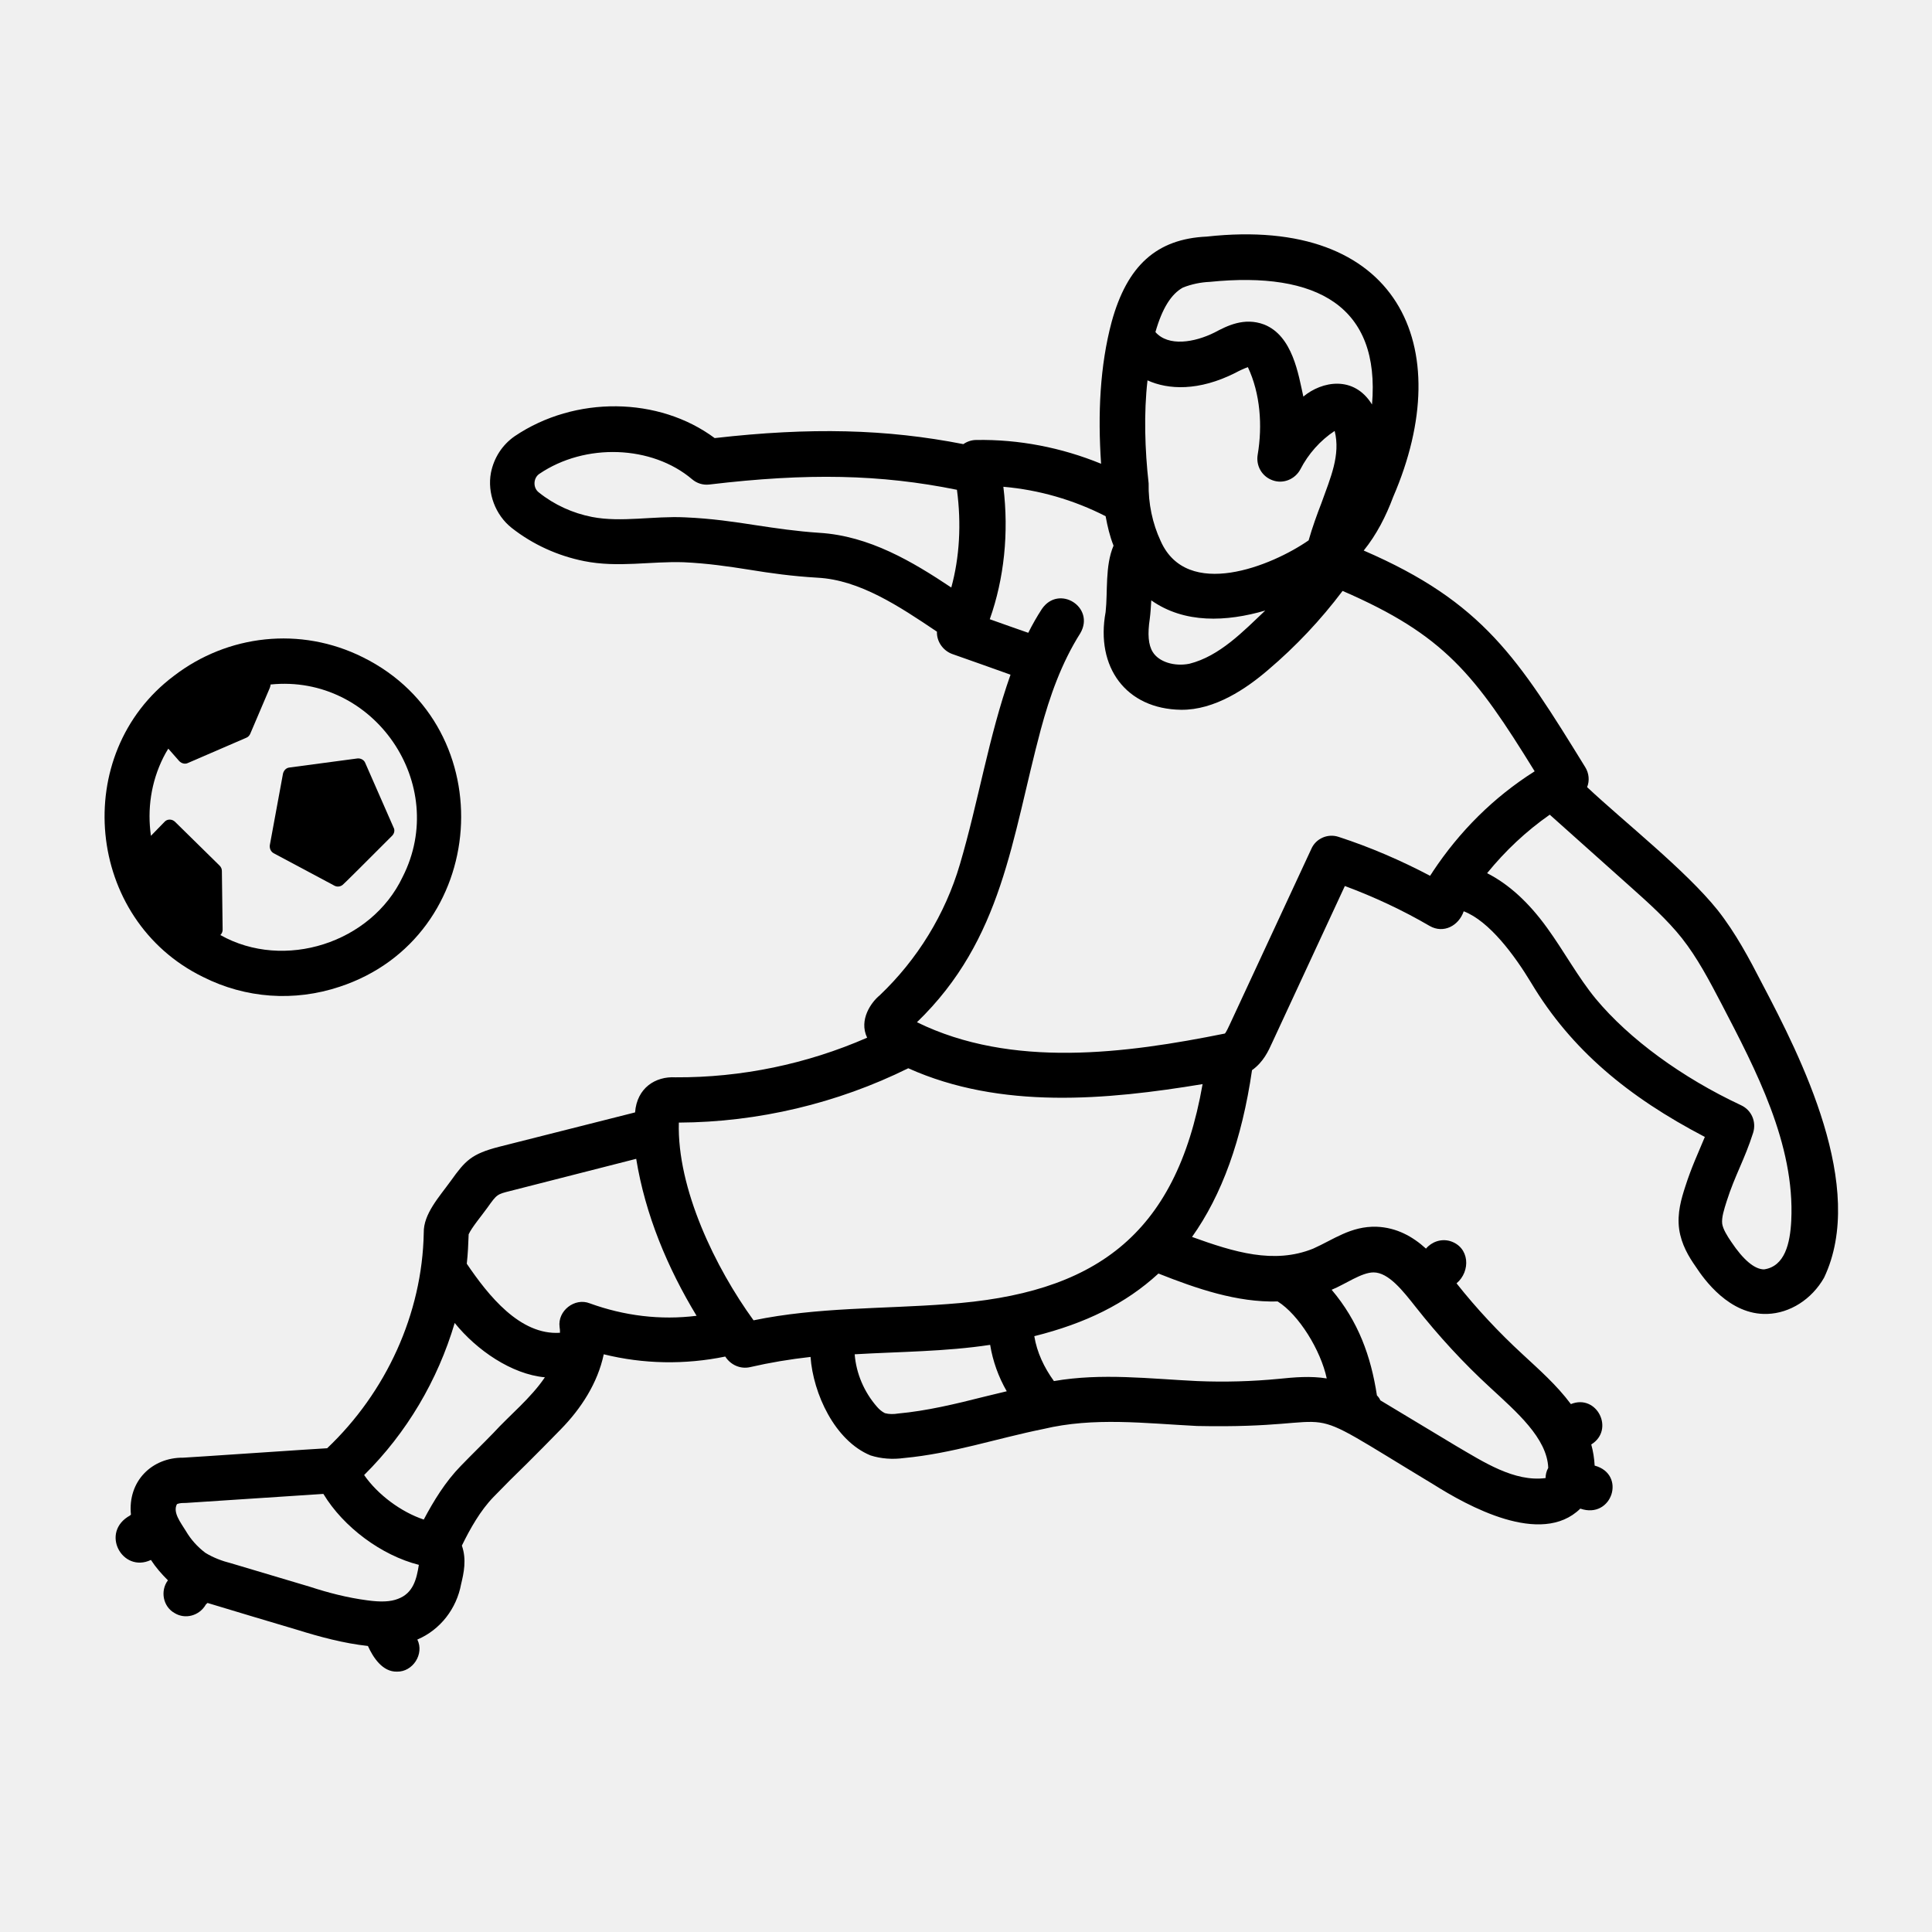
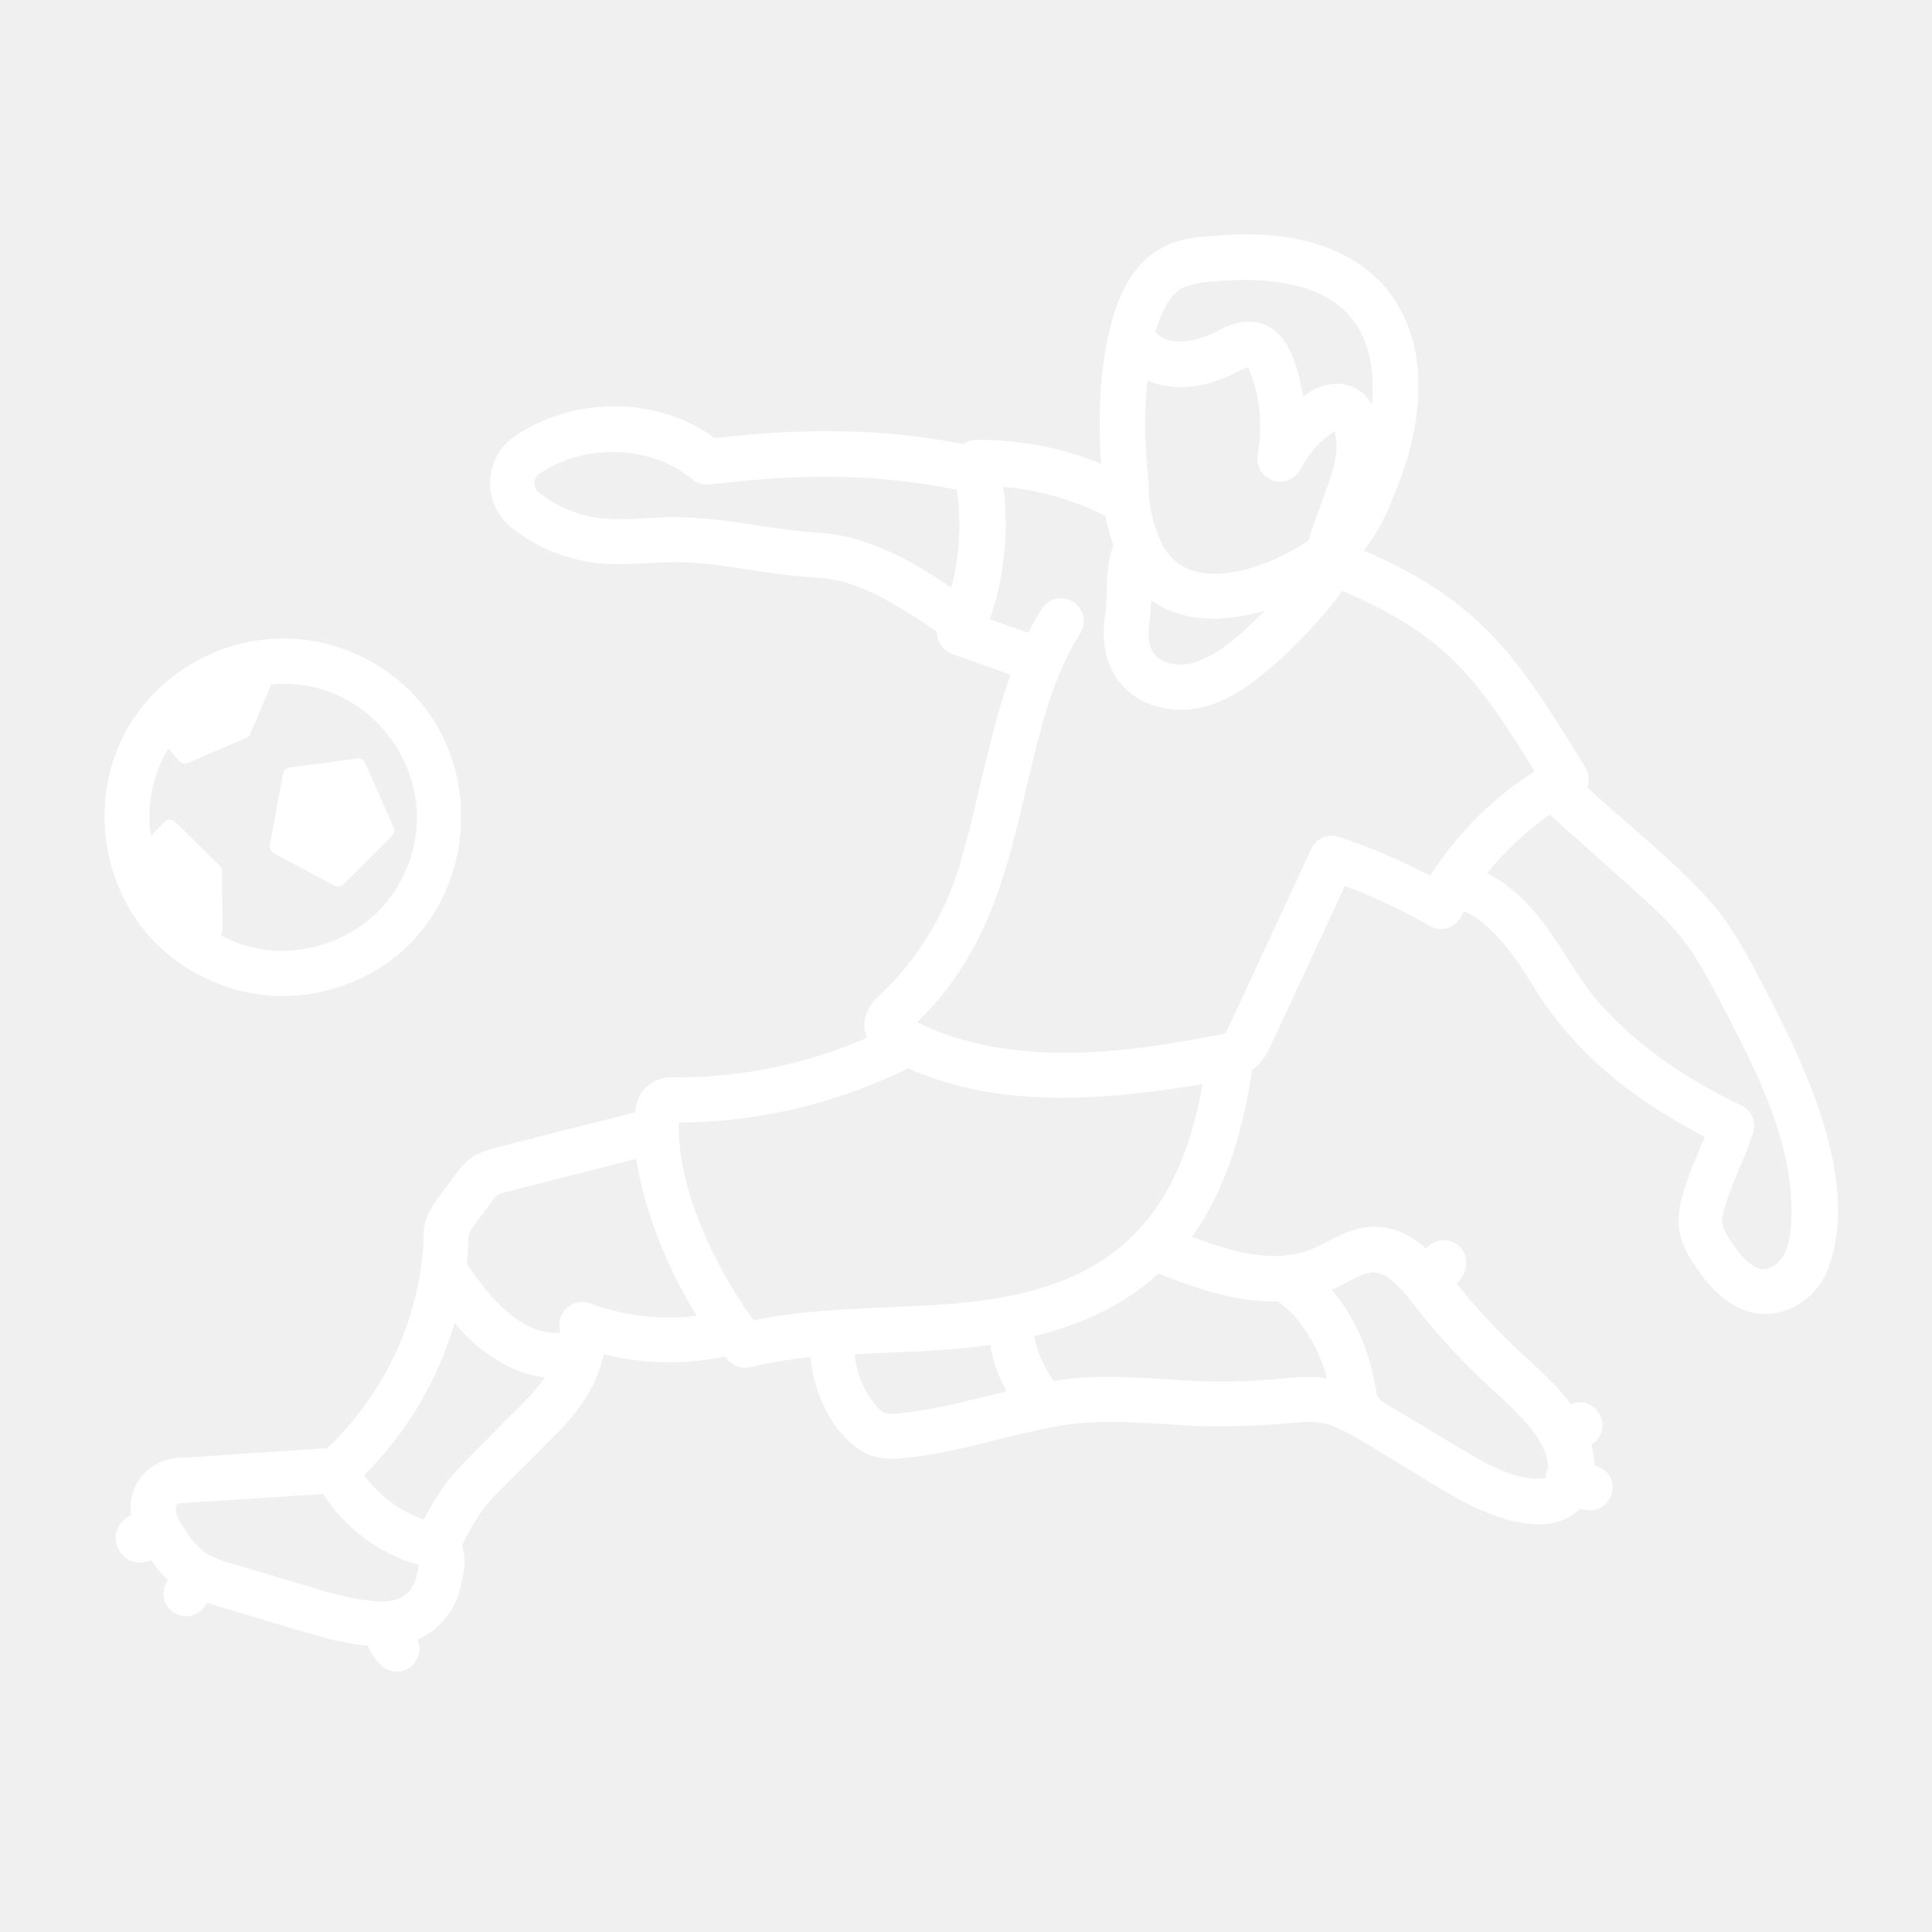
- <svg xmlns="http://www.w3.org/2000/svg" id="Capa_1" enable-background="new 0 0 512 512" height="512" viewBox="0 0 512 512" width="512">
+ <svg xmlns="http://www.w3.org/2000/svg" id="Capa_1" enable-background="new 0 0 512 512" viewBox="0 0 512 512" width="30" height="30" fill="#FFF">
  <g>
    <path d="m53.8 258.9c11.3 5.7 24.2 6.6 36.2 2.6 39.8-13.1 43.7-68.7 6.2-87.3-16.6-8.3-35.9-6-50.1 4.9-27.6 20.7-23.4 64.6 7.7 79.8zm-10.5-58.2c.4-.8.8-1.5 1.3-2.3l2.9 3.3c.6.6 1.5.9 2.3.5 0 0 15.5-6.7 15.5-6.7.5-.2.8-.6 1-1l5.2-12.2c.1-.3.2-.6.2-.9 27.4-2.8 47.5 26.4 35 51-8.3 17.5-31.4 24.9-48.3 15.4.4-.4.6-.9.6-1.4l-.2-15.6c0-.5-.2-1-.6-1.4l-11.8-11.6c-.8-.8-2.1-.8-2.8 0 0 0-3.6 3.7-3.6 3.7-1-7 0-14.2 3.3-20.8z" />
    <path d="m72.5 226.1 16.1 8.6c.7.4 1.6.3 2.2-.2.3-.2 4.7-4.6 13.1-13 .6-.6.8-1.5.4-2.2l-7.5-17.1c-.3-.8-1.2-1.3-2.1-1.2l-18 2.4c-.9.1-1.5.8-1.7 1.6l-3.5 19c-.1.9.3 1.7 1 2.1z" />
    <path d="m467 260.7c-3.4-6.6-7-13.4-11.8-19.5-8.5-10.6-24.8-23.4-34.6-32.6.7-1.7.5-3.7-.5-5.3-17.7-28.7-27-43.7-58.7-57.4 3.4-4.2 5.9-9.1 7.8-14.2 17.3-40 1.3-74.6-49.4-69-13.3.6-21.1 7.7-25.2 22.6-3.1 11.6-3.7 24.4-2.8 37.6-10.5-4.3-21.8-6.5-33.1-6.3-1.2 0-2.4.4-3.4 1.1-20.4-4-40.5-4.5-65.9-1.6-14.8-11-37-11.3-53-.5-3.3 2.3-5.5 5.7-6.3 9.7-1 5.4 1.2 11.2 5.5 14.6 5.6 4.4 12.2 7.4 19.2 8.8 9 1.8 17.7 0 26.4.3 6.4.3 11.8 1.1 17.5 2 5.5.9 11.2 1.7 18 2.1 11.1.6 21.5 7.5 31.6 14.3-.1 2.6 1.6 5 4 5.9 5.5 1.9 10.1 3.6 15.5 5.5-5.8 16.4-8.5 33.6-13.4 50.2-3.9 13.3-11.3 25.3-21.3 34.8-2.1 1.7-5.6 6.4-3.3 11.2-16 7-33.4 10.6-50.8 10.5-5.3-.3-10.2 2.8-10.7 9.3 0 0-36 9.1-36 9.1-7.4 1.9-9 3.7-12.8 9-3.1 4.3-7.3 8.8-7.2 13.8-.4 21.5-10 42.3-25.6 57.1-.8 0-37.4 2.5-38.1 2.5-8.3-.1-14.8 6.2-13.9 15.1-.1.1-.2.1-.2.2-8.1 4.4-2.1 15.4 5.5 11.8 1.3 2 2.8 3.7 4.5 5.4-2.1 2.8-1.3 7 1.8 8.7 2.8 1.7 6.5.7 8.2-2.2.1-.2.3-.3.5-.5 1.6.5 21.6 6.5 23.7 7.1 6.1 1.9 12.4 3.6 18.8 4.3 1.4 3.1 3.9 6.9 7.7 6.8 4.2.1 7.3-4.7 5.4-8.5 6.1-2.6 10.4-8.2 11.6-14.7.7-2.9 1.5-6.5.2-10.2 2.2-4.5 4.9-9.3 8.4-12.9 3-3.1 5.8-5.9 8.7-8.7 3-3 6-6 9.1-9.2 5.4-5.5 9.8-12.3 11.4-19.9 10.5 2.6 21.5 2.8 32.2.6 1.4 2.2 4 3.4 6.6 2.8 5.2-1.2 10.6-2.1 16-2.7.7 9.7 6.4 22.2 15.9 26.1 2.8.9 5.9 1.1 8.8.7 12.9-1.2 24.6-5.2 37-7.7 13.4-3.2 26.9-1.5 40.7-.8 42.9.9 22.9-8.5 62.7 15.5 8.9 5.6 28.5 16.6 38.9 6.4 8.4 2.9 12.3-9.1 3.8-11.4-.1-1.9-.4-3.8-.9-5.6 6.3-3.9 1.5-13.5-5.4-10.7-3.8-5.1-8.5-9.2-12.8-13.2-6.3-5.8-12.2-12.1-17.5-18.8 3.8-3.2 3.5-9.6-1.7-11.2-2.4-.7-4.9.2-6.4 2-3.5-3.2-7.8-5.6-13.1-5.8-6.8-.2-11.4 3.4-16.8 5.8-10.4 4.2-21 .9-32.1-3.1 7.9-11.1 13.2-25.7 15.9-44.2 3-2.1 4.4-5.2 5.3-7.2 0 0 19.3-41.6 19.3-41.6 7.8 2.9 15.3 6.4 22.5 10.6 3.7 2.1 7.7-.1 9-3.9 6.8 2.6 13.5 11.7 17.9 19 10.6 17.7 25.7 30.2 46 40.8-1.9 4.6-3.5 7.9-5.2 13.2-1 3.1-2.2 7-1.6 11.3.6 4 2.5 7.2 4.4 9.9 2.1 3.2 8.9 12.9 19 12.5 5.9-.2 11.7-3.8 15-9.6 11.4-24-6.2-58.5-16.4-77.9zm-139.6-161.9c.9-.5 2.4-1.2 3.3-1.5 3.3 7 3.9 15.5 2.6 23.2-.5 2.9 1.1 5.8 4 6.8 2.8 1 5.9-.3 7.3-2.9 2.1-4.1 5.3-7.7 9.1-10.2 1.6 6.4-1.1 12.4-3.5 19.1-1.2 3.1-2.4 6.4-3.4 9.9-9.8 6.8-32.2 15.9-39.2.2-2.2-4.7-3.3-10-3.2-15.3-1-8.9-1.3-18.6-.3-27.3 5.5 2.5 13.6 2.9 23.3-2zm-22.7 65.2c.2-1.5.3-3.2.4-4.9 8.8 6.2 19.9 5.7 30.2 2.7-5.8 5.5-12.1 12.1-20.1 14.1-4 .8-8.1-.5-9.7-3.1-1.2-1.9-1.4-4.8-.8-8.8zm8.8-87.8c2.3-.9 4.7-1.4 7.1-1.5 28.6-2.9 45.2 6.6 43 32.5-4.8-7.8-13.3-6.2-18.2-2.1-1.3-5.8-2.8-16.1-10.4-19.1-5.3-2-9.9.4-13.1 2.1-5.4 2.7-12.3 3.8-15.7-.1 1.8-6.3 4.2-10.1 7.3-11.8zm-113.1 63c-5.8-.9-11.8-1.8-18.9-2.1-8.2-.4-16.9 1.4-24.6-.1-5.1-1-10-3.2-14.1-6.5-1.6-1.2-1.5-3.8.1-4.9 12.2-8.3 29.9-7.6 40.5 1.4 1.3 1.1 2.9 1.6 4.6 1.4 26-3.1 45.4-2.7 65.6 1.4 1.2 9 .7 17.9-1.5 25.9-10.2-6.8-21.7-13.7-35-14.5-6-.4-11.4-1.2-16.7-2zm-20.5 158.3c21-.1 42-5.1 60.8-14.4 24.5 11 52.6 8.4 78 4.2-7.1 40.5-29 55.6-67.7 58.3-17.1 1.3-34.4.8-51.3 4.3-10.1-13.9-20.3-34.9-19.8-52.4zm-97.8 123c-.1 0-20.7-6.2-20.8-6.2-2.4-.6-4.8-1.5-6.9-2.8-2.1-1.6-3.8-3.5-5.1-5.7-1.4-2.3-3.6-5-2.4-7.2.7-.3 1.5-.3 2.3-.3 0 0 36.5-2.4 36.5-2.4 5.3 8.8 15.4 16.3 25.3 18.8-.6 3.8-1.5 7.5-5.5 9-2 .8-4.6.9-8.2.4-5.3-.7-10.3-2-15.2-3.6zm48.7-40.8c-2.8 2.9-5.7 5.7-8.7 8.8-4.1 4.2-7.2 9.3-9.8 14.2-6-2-12.2-6.6-15.8-11.8 11.3-11.2 19.5-25.1 24-40.3 5.8 7.2 15.1 13.6 23.9 14.4-3.7 5.5-9.3 10-13.6 14.7zm25.5-34.3c-4-1.6-8.6 2-8 6.3.1.5.1 1 .1 1.5-10.6.7-19-9.9-24.7-18.3.3-2.6.4-5.2.5-7.8.8-1.8 3.5-5 5-7.1 2.5-3.5 2.5-3.5 6.1-4.4l33.3-8.5c2.4 14.8 8.3 28.9 16 41.6-9.6 1.2-19.2 0-28.3-3.3zm104.7 24.7c-7.9 2-15.4 3.8-23 4.5-1.2.2-2.4.2-3.5-.1-.8-.4-1.5-1-2.1-1.7-3.4-3.9-5.5-8.8-5.9-13.9 12-.7 24-.7 35.9-2.5.7 4.3 2.2 8.5 4.4 12.3-1.9.5-3.9.9-5.8 1.4zm78-4.7c-7.2.7-14.5.9-21.7.6-12.6-.6-25.3-2.2-38 0-2.6-3.6-4.5-7.6-5.2-11.9 13.6-3.4 24.2-8.6 32.9-16.6 10.1 4 20.8 7.7 31.6 7.4 5.6 3.5 11.4 12.9 13 20.4-4.3-.7-8.7-.3-12.6.1zm25-28.2c4 0 7.8 4.9 11.2 9.2 6 7.6 12.6 14.8 19.8 21.4 6.8 6.3 15 13.3 15.3 21.2-.5.9-.7 1.8-.7 2.7-8.3 1.1-16.5-4.3-23.7-8.5-6.7-4-13.4-8.1-20.1-12.1-.2-.5-.5-.9-.9-1.3-1.6-10.4-4.9-19.6-12-28 3.5-1.4 7.9-4.6 11.1-4.6zm15.7-106.2c-.2.4-.5.7-.7 1.1-7.8-4.1-15.9-7.6-24.2-10.3-2.9-1-6.1.4-7.3 3.2l-21.6 46.5c-.3.6-.9 2-1.3 2.4-26.3 5.3-56.5 9.3-81.6-3 22.8-22 25.1-48.7 32.8-77.5 2.4-8.9 5.5-17.7 10.5-25.6 4-6.9-5.7-13-10.2-6.4-1.3 2-2.5 4.1-3.6 6.3-3.5-1.2-6.8-2.4-10.2-3.6 3.8-10.7 5.1-22.9 3.6-35.1 9.4.8 18.7 3.5 27.1 7.8.5 2.7 1.1 5.3 2.1 7.8-2.3 5.4-1.5 12.2-2.1 17.6-2.7 14.6 5.4 25.7 20 25.9 8.9.1 17.3-5.6 23.1-10.6 7.3-6.2 13.9-13.2 19.7-20.9 27 11.7 35.1 22.2 50.9 47.8-10.9 6.9-19.9 15.9-27 26.6zm95 92.5c-.3 6-1.7 12.1-7.2 12.9-2.5 0-5.5-2.5-8.7-7.3-1.1-1.6-2.2-3.4-2.4-4.8-.2-1.6.5-3.8 1.2-6 2.2-6.9 4.7-10.9 7-18.1.9-2.9-.4-6-3.2-7.3-15.6-7.3-29.6-17.5-38.5-28.2-4.7-5.7-8.4-12.6-12.9-18.8-4.9-6.8-10.2-11.6-15.9-14.5 4.8-5.9 10.3-11.1 16.6-15.5 0 0 21.6 19.3 21.6 19.3 4.7 4.2 9.5 8.5 13.4 13.4 4.1 5.2 7.2 11.1 10.5 17.4 9.1 17.5 19.5 37.2 18.5 57.5z" />
  </g>
</svg>
